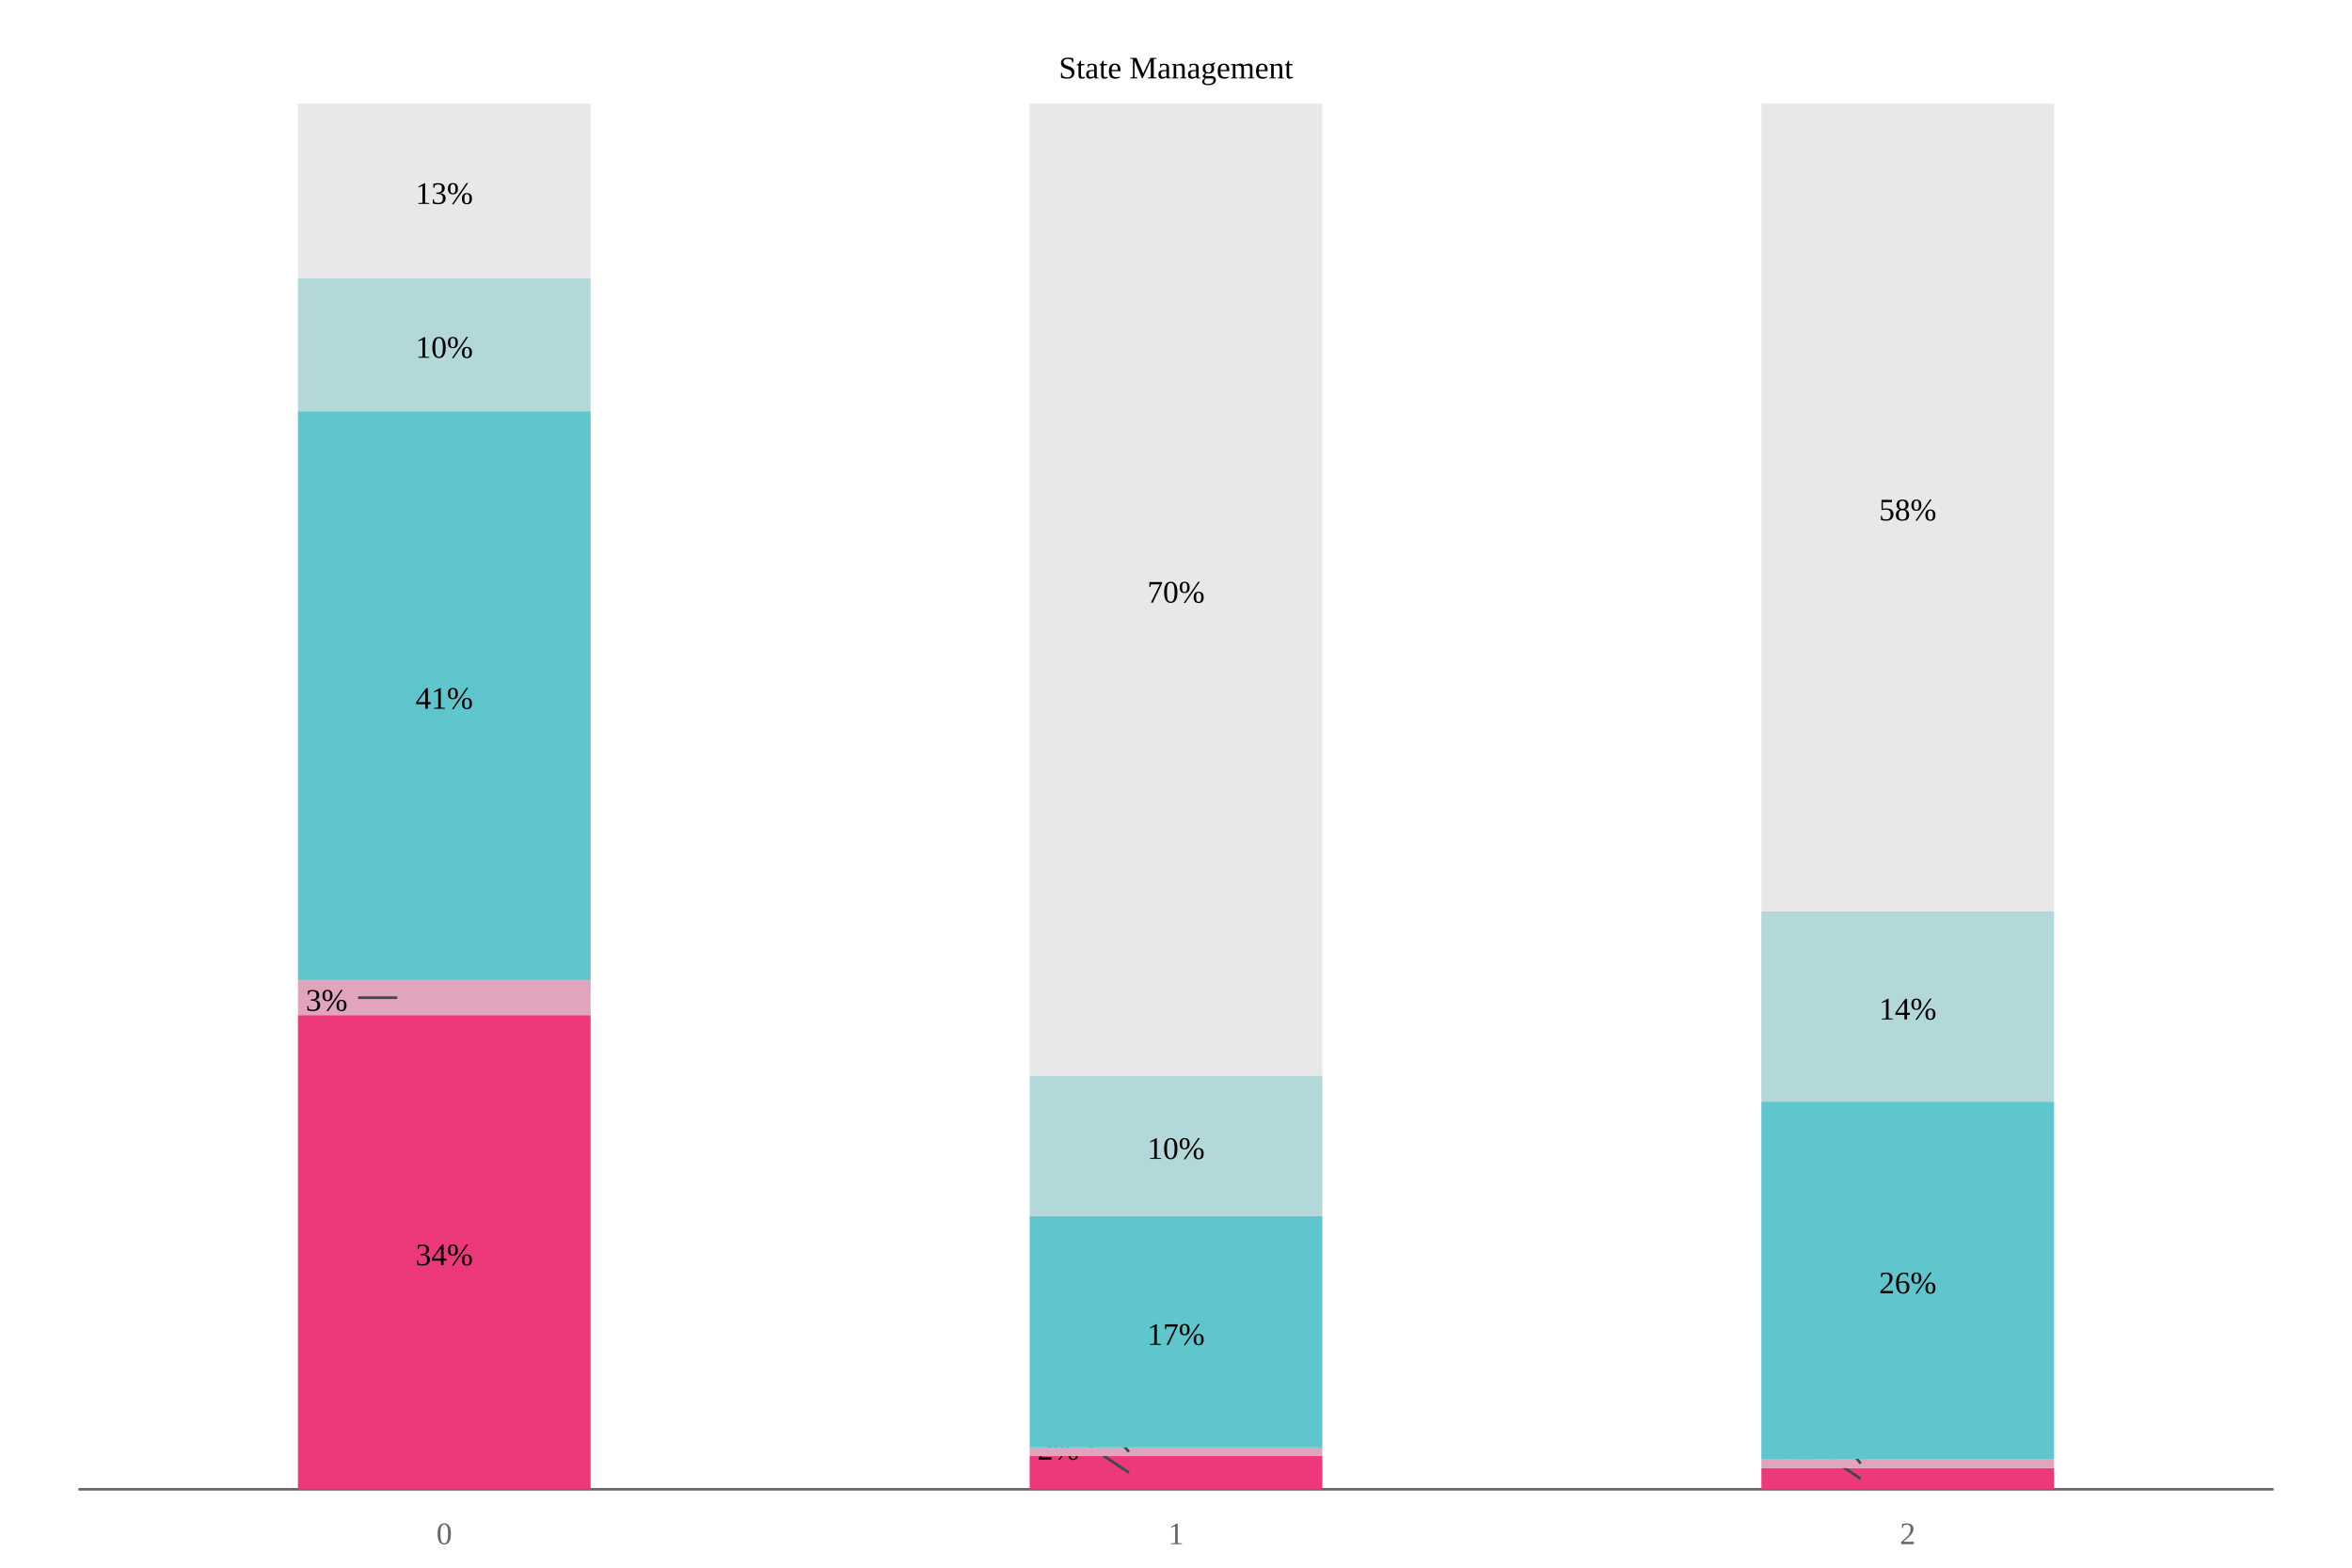
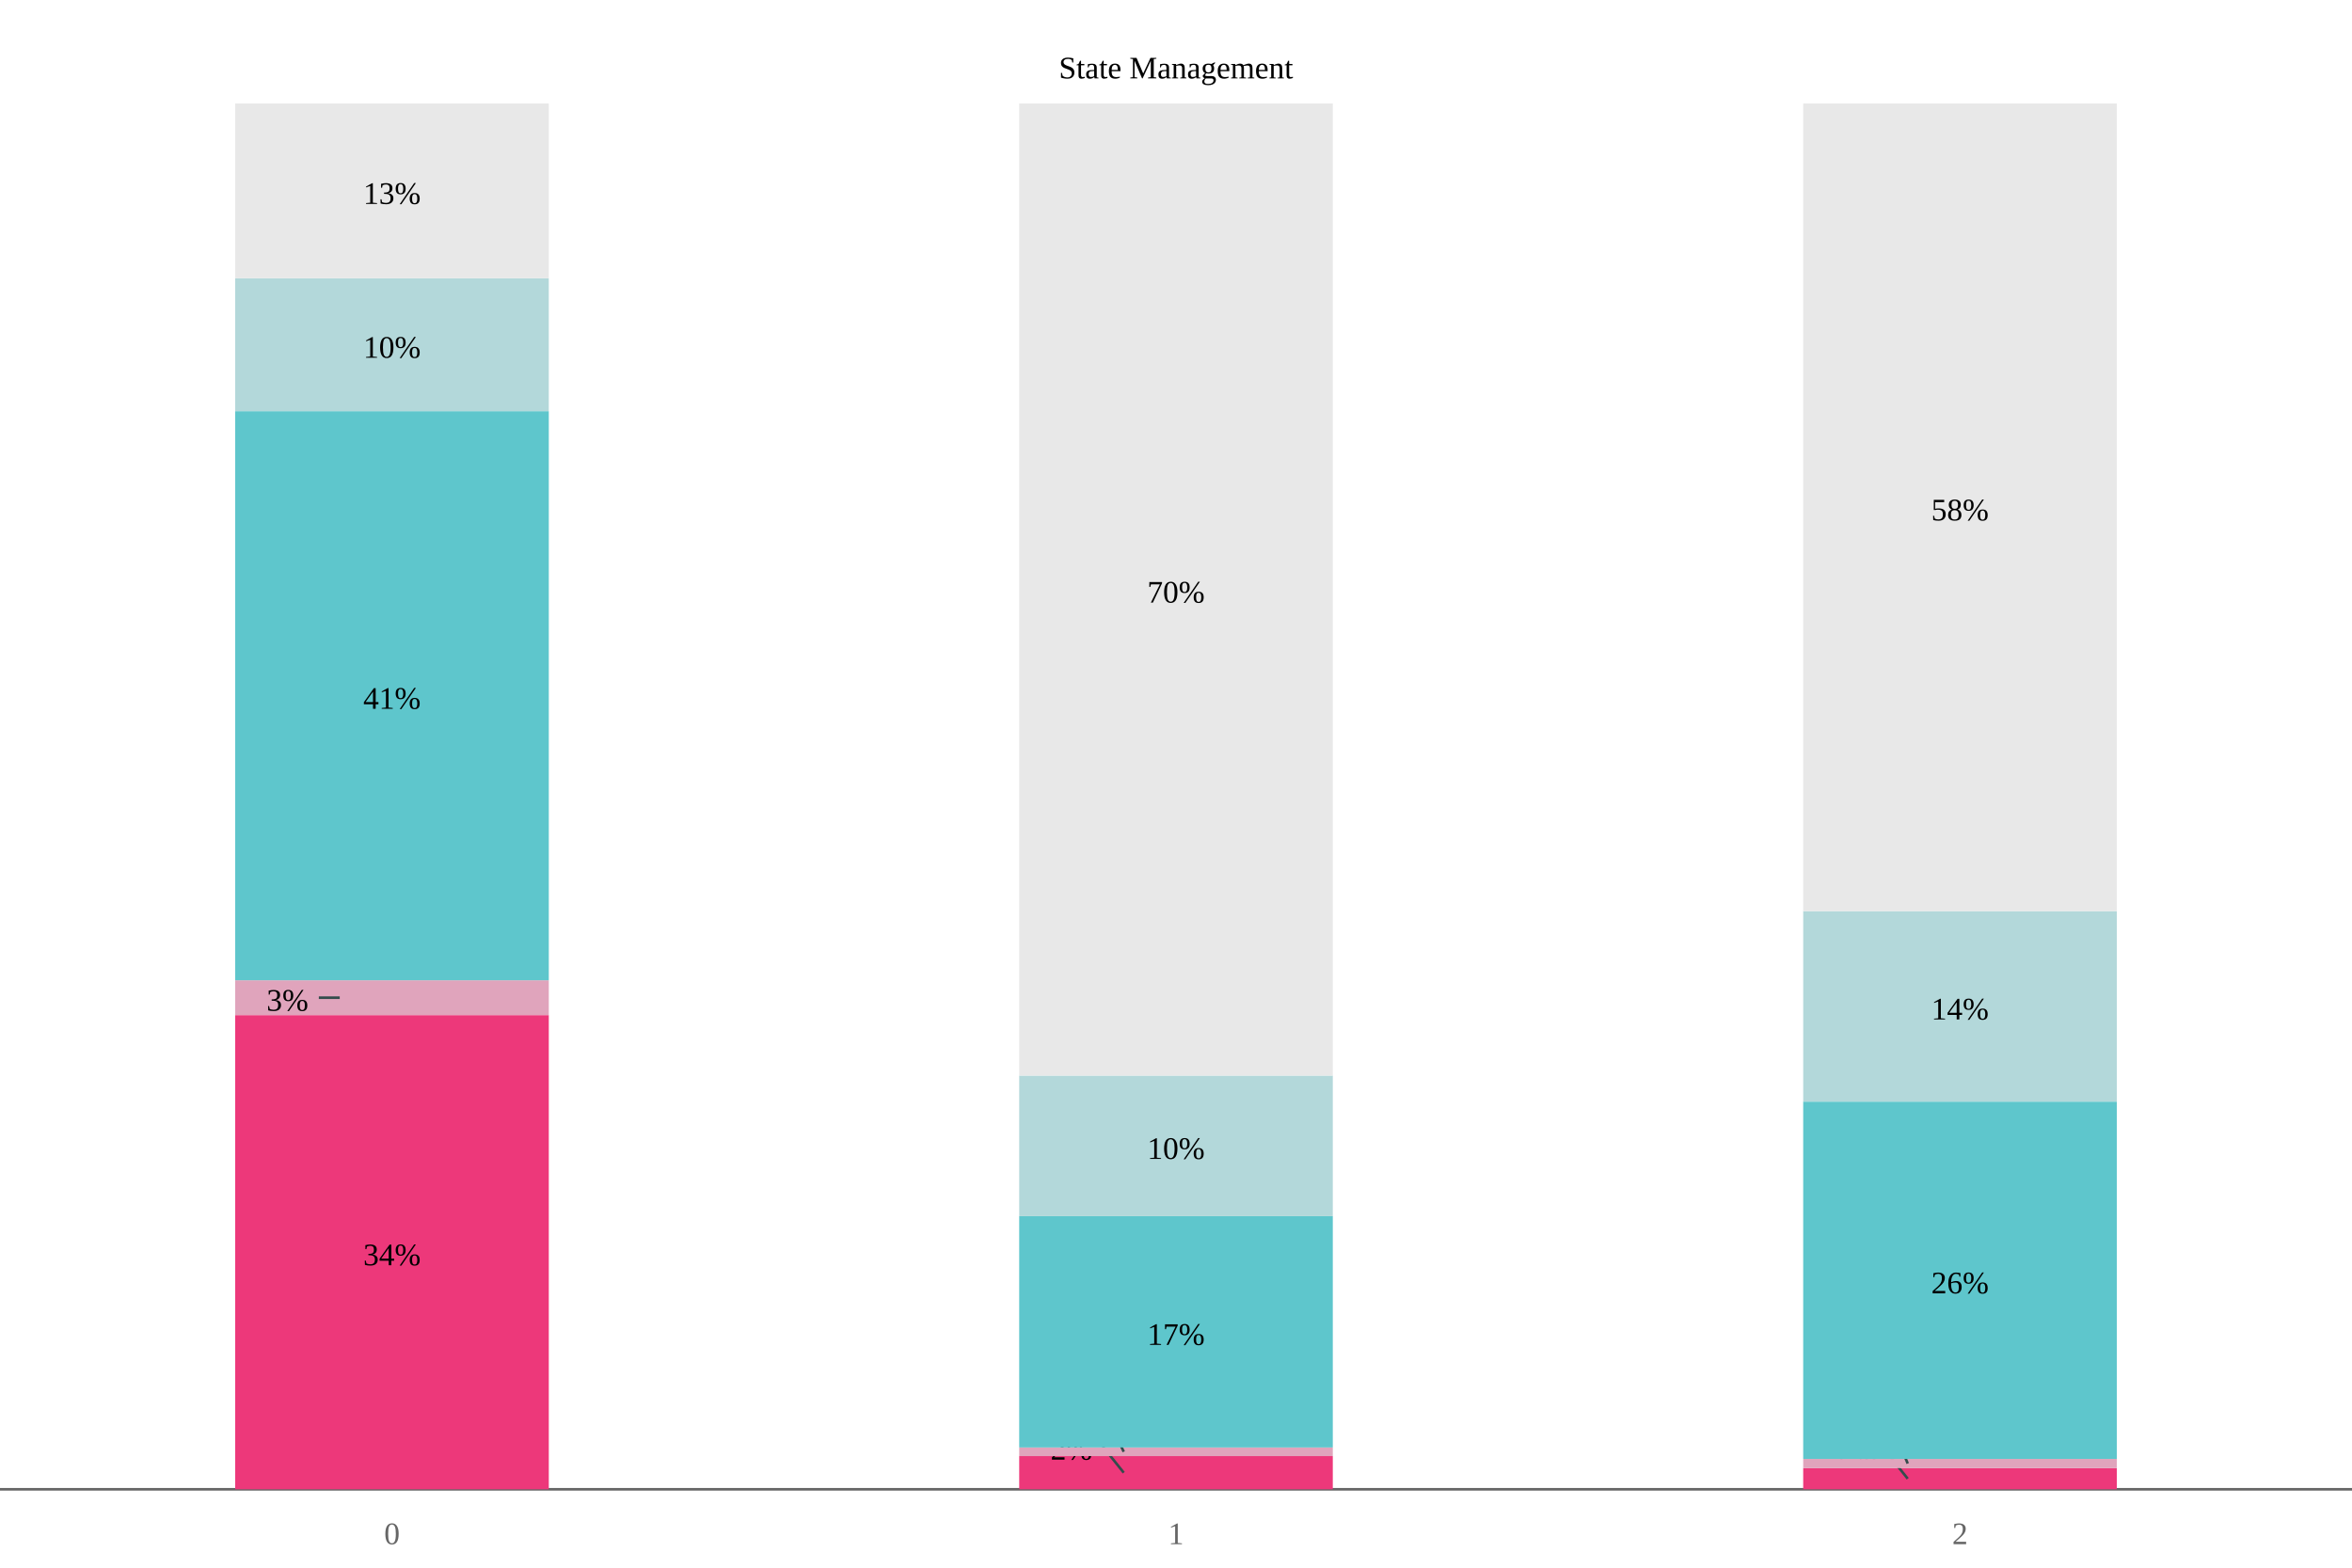
<svg class="recharts-surface" width="900" height="600" viewbox="0 0 900 600" version="1.1" data-reactid="400">
  <g class="recharts-layer recharts-x-axis" data-reactid="401">
    <g class="recharts-layer recharts-cartesian-axis" data-reactid="402">
-       <line class="recharts-cartesian-axis-line" width="840" height="30" x="30" y="570" stroke="#666" fill="none" x1="30" y1="570" x2="870" y2="570" data-reactid="403" />
+       <line class="recharts-cartesian-axis-line" width="900" height="30" x="0" y="570" stroke="#666" fill="none" x1="0" y1="570" x2="900" y2="570" data-reactid="403" />
      <g class="recharts-cartesian-axis-ticks" data-reactid="404">
        <g class="recharts-cartesian-axis-tick" data-reactid="405">
-           <text dy="15" text-anchor="middle" width="840" height="30" x="170" y="576" stroke="none" fill="#666" class="recharts-cartesian-axis-tick-value" data-reactid="406">0</text>
+           <text dy="15" text-anchor="middle" width="900" height="30" x="150" y="576" stroke="none" fill="#666" class="recharts-cartesian-axis-tick-value" data-reactid="406">0</text>
        </g>
        <g class="recharts-cartesian-axis-tick" data-reactid="407">
-           <text dy="15" text-anchor="middle" width="840" height="30" x="450" y="576" stroke="none" fill="#666" class="recharts-cartesian-axis-tick-value" data-reactid="408">1</text>
+           <text dy="15" text-anchor="middle" width="900" height="30" x="450" y="576" stroke="none" fill="#666" class="recharts-cartesian-axis-tick-value" data-reactid="408">1</text>
        </g>
        <g class="recharts-cartesian-axis-tick" data-reactid="409">
-           <text dy="15" text-anchor="middle" width="840" height="30" x="730" y="576" stroke="none" fill="#666" class="recharts-cartesian-axis-tick-value" data-reactid="410">2</text>
+           <text dy="15" text-anchor="middle" width="900" height="30" x="750" y="576" stroke="none" fill="#666" class="recharts-cartesian-axis-tick-value" data-reactid="410">2</text>
        </g>
      </g>
    </g>
  </g>
  <g class="recharts-layer recharts-bar-graphical" data-reactid="411">
    <g class="recharts-layer recharts-bar use-again" data-reactid="412">
      <g class="recharts-layer recharts-bar-rectangles" data-reactid="413">
        <g style="transform-origin:center bottom;" data-reactid="414">
-           <path fill="#ed387a" x="114" y="388.512" width="112" height="181.488" stroke="none" stroke-width="1" stroke-dasharray="none" class="recharts-rectangle recharts-bar-rectangle" d="M 114,388.512 h 112 v 181.488 h -112 Z" data-reactid="415" />
+           <path fill="#ed387a" x="90" y="388.512" width="120" height="181.488" stroke="none" stroke-width="1" stroke-dasharray="none" class="recharts-rectangle recharts-bar-rectangle" d="M 90,388.512 h 120 v 181.488 h -120 Z" data-reactid="415" />
        </g>
        <g style="transform-origin:center bottom;" data-reactid="416">
-           <path fill="#ed387a" x="394" y="557.289" width="112" height="12.711" stroke="none" stroke-width="1" stroke-dasharray="none" class="recharts-rectangle recharts-bar-rectangle" d="M 394,557.289 h 112 v 12.711 h -112 Z" data-reactid="417" />
+           <path fill="#ed387a" x="390" y="557.289" width="120" height="12.711" stroke="none" stroke-width="1" stroke-dasharray="none" class="recharts-rectangle recharts-bar-rectangle" d="M 390,557.289 h 120 v 12.711 h -120 Z" data-reactid="417" />
        </g>
        <g style="transform-origin:center bottom;" data-reactid="418">
-           <path fill="#ed387a" x="674" y="561.906" width="112" height="8.094" stroke="none" stroke-width="1" stroke-dasharray="none" class="recharts-rectangle recharts-bar-rectangle" d="M 674,561.906 h 112 v 8.094 h -112 Z" data-reactid="419" />
+           <path fill="#ed387a" x="690" y="561.906" width="120" height="8.094" stroke="none" stroke-width="1" stroke-dasharray="none" class="recharts-rectangle recharts-bar-rectangle" d="M 690,561.906 h 120 v 8.094 h -120 Z" data-reactid="419" />
        </g>
      </g>
      <g class="recharts-layer recharts-bar-rectangle-labels" data-reactid="420">
        <g class="recharts-layer recharts-bar-labels" data-reactid="421">
          <g class="recharts-cartesian-bar-label" data-reactid="422">
-             <text class="label" x="170" y="484.256" text-anchor="middle" data-reactid="423">34%</text>
+             <text class="label" x="150" y="484.256" text-anchor="middle" data-reactid="423">34%</text>
          </g>
          <g class="recharts-cartesian-bar-label" data-reactid="424">
-             <text class="label" x="405" y="558.644" text-anchor="middle" data-reactid="425">2%</text>
-             <line x1="417" y1="553.644" x2="432" y2="563.644" stroke="#344c4c" stroke-width="1" data-reactid="426" />
+             <text class="label" x="410" y="558.644" text-anchor="middle" data-reactid="425">2%</text>
+             <line x1="422" y1="553.644" x2="430" y2="563.644" stroke="#344c4c" stroke-width="1" data-reactid="426" />
          </g>
          <g class="recharts-cartesian-bar-label" data-reactid="427">
-             <text class="label" x="685" y="560.953" text-anchor="middle" data-reactid="428">2%</text>
-             <line x1="697" y1="555.953" x2="712" y2="565.953" stroke="#344c4c" stroke-width="1" data-reactid="429" />
+             <text class="label" x="710" y="560.953" text-anchor="middle" data-reactid="428">2%</text>
+             <line x1="722" y1="555.953" x2="730" y2="565.953" stroke="#344c4c" stroke-width="1" data-reactid="429" />
          </g>
        </g>
      </g>
    </g>
    <g class="recharts-layer recharts-bar not-use-again" data-reactid="430">
      <g class="recharts-layer recharts-bar-rectangles" data-reactid="431">
        <g style="transform-origin:center bottom;" data-reactid="432">
-           <path fill="#e0a4bc" x="114" y="375.174" width="112" height="13.338" stroke="none" stroke-width="1" stroke-dasharray="none" class="recharts-rectangle recharts-bar-rectangle" d="M 114,375.174 h 112 v 13.338 h -112 Z" data-reactid="433" />
+           <path fill="#e0a4bc" x="90" y="375.174" width="120" height="13.338" stroke="none" stroke-width="1" stroke-dasharray="none" class="recharts-rectangle recharts-bar-rectangle" d="M 90,375.174 h 120 v 13.338 h -120 Z" data-reactid="433" />
        </g>
        <g style="transform-origin:center bottom;" data-reactid="434">
-           <path fill="#e0a4bc" x="394" y="553.983" width="112" height="3.306" stroke="none" stroke-width="1" stroke-dasharray="none" class="recharts-rectangle recharts-bar-rectangle" d="M 394,553.983 h 112 v 3.306 h -112 Z" data-reactid="435" />
+           <path fill="#e0a4bc" x="390" y="553.983" width="120" height="3.306" stroke="none" stroke-width="1" stroke-dasharray="none" class="recharts-rectangle recharts-bar-rectangle" d="M 390,553.983 h 120 v 3.306 h -120 Z" data-reactid="435" />
        </g>
        <g style="transform-origin:center bottom;" data-reactid="436">
-           <path fill="#e0a4bc" x="674" y="558.372" width="112" height="3.534" stroke="none" stroke-width="1" stroke-dasharray="none" class="recharts-rectangle recharts-bar-rectangle" d="M 674,558.372 h 112 v 3.534 h -112 Z" data-reactid="437" />
+           <path fill="#e0a4bc" x="690" y="558.372" width="120" height="3.534" stroke="none" stroke-width="1" stroke-dasharray="none" class="recharts-rectangle recharts-bar-rectangle" d="M 690,558.372 h 120 v 3.534 h -120 Z" data-reactid="437" />
        </g>
      </g>
      <g class="recharts-layer recharts-bar-rectangle-labels" data-reactid="438">
        <g class="recharts-layer recharts-bar-labels" data-reactid="439">
          <g class="recharts-cartesian-bar-label" data-reactid="440">
-             <text class="label" x="125" y="386.843" text-anchor="middle" data-reactid="441">3%</text>
-             <line x1="137" y1="381.843" x2="152" y2="381.843" stroke="#344c4c" stroke-width="1" data-reactid="442" />
+             <text class="label" x="110" y="386.843" text-anchor="middle" data-reactid="441">3%</text>
+             <line x1="122" y1="381.843" x2="130" y2="381.843" stroke="#344c4c" stroke-width="1" data-reactid="442" />
          </g>
          <g class="recharts-cartesian-bar-label" data-reactid="443">
-             <text class="label" x="405" y="538.644" text-anchor="middle" data-reactid="444">1%</text>
-             <line x1="417" y1="538.644" x2="432" y2="555.636" stroke="#344c4c" stroke-width="1" data-reactid="445" />
+             <text class="label" x="410" y="538.644" text-anchor="middle" data-reactid="444">1%</text>
+             <line x1="422" y1="538.644" x2="430" y2="555.636" stroke="#344c4c" stroke-width="1" data-reactid="445" />
          </g>
          <g class="recharts-cartesian-bar-label" data-reactid="446">
-             <text class="label" x="685" y="540.953" text-anchor="middle" data-reactid="447">1%</text>
-             <line x1="697" y1="540.953" x2="712" y2="560.139" stroke="#344c4c" stroke-width="1" data-reactid="448" />
+             <text class="label" x="710" y="540.953" text-anchor="middle" data-reactid="447">1%</text>
+             <line x1="722" y1="540.953" x2="730" y2="560.139" stroke="#344c4c" stroke-width="1" data-reactid="448" />
          </g>
        </g>
      </g>
    </g>
    <g class="recharts-layer recharts-bar want-to-learn" data-reactid="449">
      <g class="recharts-layer recharts-bar-rectangles" data-reactid="450">
        <g style="transform-origin:center bottom;" data-reactid="451">
-           <path fill="#5ec6cc" x="114" y="157.377" width="112" height="217.797" stroke="none" stroke-width="1" stroke-dasharray="none" class="recharts-rectangle recharts-bar-rectangle" d="M 114,157.377 h 112 v 217.797 h -112 Z" data-reactid="452" />
+           <path fill="#5ec6cc" x="90" y="157.377" width="120" height="217.797" stroke="none" stroke-width="1" stroke-dasharray="none" class="recharts-rectangle recharts-bar-rectangle" d="M 90,157.377 h 120 v 217.797 h -120 Z" data-reactid="452" />
        </g>
        <g style="transform-origin:center bottom;" data-reactid="453">
-           <path fill="#5ec6cc" x="394" y="465.462" width="112" height="88.521" stroke="none" stroke-width="1" stroke-dasharray="none" class="recharts-rectangle recharts-bar-rectangle" d="M 394,465.462 h 112 v 88.521 h -112 Z" data-reactid="454" />
+           <path fill="#5ec6cc" x="390" y="465.462" width="120" height="88.521" stroke="none" stroke-width="1" stroke-dasharray="none" class="recharts-rectangle recharts-bar-rectangle" d="M 390,465.462 h 120 v 88.521 h -120 Z" data-reactid="454" />
        </g>
        <g style="transform-origin:center bottom;" data-reactid="455">
-           <path fill="#5ec6cc" x="674" y="421.629" width="112" height="136.743" stroke="none" stroke-width="1" stroke-dasharray="none" class="recharts-rectangle recharts-bar-rectangle" d="M 674,421.629 h 112 v 136.743 h -112 Z" data-reactid="456" />
+           <path fill="#5ec6cc" x="690" y="421.629" width="120" height="136.743" stroke="none" stroke-width="1" stroke-dasharray="none" class="recharts-rectangle recharts-bar-rectangle" d="M 690,421.629 h 120 v 136.743 h -120 Z" data-reactid="456" />
        </g>
      </g>
      <g class="recharts-layer recharts-bar-rectangle-labels" data-reactid="457">
        <g class="recharts-layer recharts-bar-labels" data-reactid="458">
          <g class="recharts-cartesian-bar-label" data-reactid="459">
-             <text class="label" x="170" y="271.275" text-anchor="middle" data-reactid="460">41%</text>
+             <text class="label" x="150" y="271.275" text-anchor="middle" data-reactid="460">41%</text>
          </g>
          <g class="recharts-cartesian-bar-label" data-reactid="461">
            <text class="label" x="450" y="514.722" text-anchor="middle" data-reactid="462">17%</text>
          </g>
          <g class="recharts-cartesian-bar-label" data-reactid="463">
-             <text class="label" x="730" y="495" text-anchor="middle" data-reactid="464">26%</text>
+             <text class="label" x="750" y="495" text-anchor="middle" data-reactid="464">26%</text>
          </g>
        </g>
      </g>
    </g>
    <g class="recharts-layer recharts-bar not-interested" data-reactid="465">
      <g class="recharts-layer recharts-bar-rectangles" data-reactid="466">
        <g style="transform-origin:center bottom;" data-reactid="467">
-           <path fill="#b3d8da" x="114" y="106.476" width="112" height="50.901" stroke="none" stroke-width="1" stroke-dasharray="none" class="recharts-rectangle recharts-bar-rectangle" d="M 114,106.476 h 112 v 50.901 h -112 Z" data-reactid="468" />
+           <path fill="#b3d8da" x="90" y="106.476" width="120" height="50.901" stroke="none" stroke-width="1" stroke-dasharray="none" class="recharts-rectangle recharts-bar-rectangle" d="M 90,106.476 h 120 v 50.901 h -120 Z" data-reactid="468" />
        </g>
        <g style="transform-origin:center bottom;" data-reactid="469">
-           <path fill="#b3d8da" x="394" y="411.654" width="112" height="53.808" stroke="none" stroke-width="1" stroke-dasharray="none" class="recharts-rectangle recharts-bar-rectangle" d="M 394,411.654 h 112 v 53.808 h -112 Z" data-reactid="470" />
+           <path fill="#b3d8da" x="390" y="411.654" width="120" height="53.808" stroke="none" stroke-width="1" stroke-dasharray="none" class="recharts-rectangle recharts-bar-rectangle" d="M 390,411.654 h 120 v 53.808 h -120 Z" data-reactid="470" />
        </g>
        <g style="transform-origin:center bottom;" data-reactid="471">
-           <path fill="#b3d8da" x="674" y="348.726" width="112" height="72.903" stroke="none" stroke-width="1" stroke-dasharray="none" class="recharts-rectangle recharts-bar-rectangle" d="M 674,348.726 h 112 v 72.903 h -112 Z" data-reactid="472" />
+           <path fill="#b3d8da" x="690" y="348.726" width="120" height="72.903" stroke="none" stroke-width="1" stroke-dasharray="none" class="recharts-rectangle recharts-bar-rectangle" d="M 690,348.726 h 120 v 72.903 h -120 Z" data-reactid="472" />
        </g>
      </g>
      <g class="recharts-layer recharts-bar-rectangle-labels" data-reactid="473">
        <g class="recharts-layer recharts-bar-labels" data-reactid="474">
          <g class="recharts-cartesian-bar-label" data-reactid="475">
-             <text class="label" x="170" y="136.927" text-anchor="middle" data-reactid="476">10%</text>
+             <text class="label" x="150" y="136.927" text-anchor="middle" data-reactid="476">10%</text>
          </g>
          <g class="recharts-cartesian-bar-label" data-reactid="477">
            <text class="label" x="450" y="443.558" text-anchor="middle" data-reactid="478">10%</text>
          </g>
          <g class="recharts-cartesian-bar-label" data-reactid="479">
-             <text class="label" x="730" y="390.178" text-anchor="middle" data-reactid="480">14%</text>
+             <text class="label" x="750" y="390.178" text-anchor="middle" data-reactid="480">14%</text>
          </g>
        </g>
      </g>
    </g>
    <g class="recharts-layer recharts-bar never-heard" data-reactid="481">
      <g class="recharts-layer recharts-bar-rectangles" data-reactid="482">
        <g style="transform-origin:center bottom;" data-reactid="483">
-           <path fill="#e8e8e8" x="114" y="39.615" width="112" height="66.861" stroke="none" stroke-width="1" stroke-dasharray="none" class="recharts-rectangle recharts-bar-rectangle" d="M 114,39.615 h 112 v 66.861 h -112 Z" data-reactid="484" />
+           <path fill="#e8e8e8" x="90" y="39.615" width="120" height="66.861" stroke="none" stroke-width="1" stroke-dasharray="none" class="recharts-rectangle recharts-bar-rectangle" d="M 90,39.615 h 120 v 66.861 h -120 Z" data-reactid="484" />
        </g>
        <g style="transform-origin:center bottom;" data-reactid="485">
-           <path fill="#e8e8e8" x="394" y="39.615" width="112" height="372.039" stroke="none" stroke-width="1" stroke-dasharray="none" class="recharts-rectangle recharts-bar-rectangle" d="M 394,39.615 h 112 v 372.039 h -112 Z" data-reactid="486" />
+           <path fill="#e8e8e8" x="390" y="39.615" width="120" height="372.039" stroke="none" stroke-width="1" stroke-dasharray="none" class="recharts-rectangle recharts-bar-rectangle" d="M 390,39.615 h 120 v 372.039 h -120 Z" data-reactid="486" />
        </g>
        <g style="transform-origin:center bottom;" data-reactid="487">
-           <path fill="#e8e8e8" x="674" y="39.615" width="112" height="309.111" stroke="none" stroke-width="1" stroke-dasharray="none" class="recharts-rectangle recharts-bar-rectangle" d="M 674,39.615 h 112 v 309.111 h -112 Z" data-reactid="488" />
+           <path fill="#e8e8e8" x="690" y="39.615" width="120" height="309.111" stroke="none" stroke-width="1" stroke-dasharray="none" class="recharts-rectangle recharts-bar-rectangle" d="M 690,39.615 h 120 v 309.111 h -120 Z" data-reactid="488" />
        </g>
      </g>
      <g class="recharts-layer recharts-bar-rectangle-labels" data-reactid="489">
        <g class="recharts-layer recharts-bar-labels" data-reactid="490">
          <g class="recharts-cartesian-bar-label" data-reactid="491">
-             <text class="label" x="170" y="78.046" text-anchor="middle" data-reactid="492">13%</text>
+             <text class="label" x="150" y="78.046" text-anchor="middle" data-reactid="492">13%</text>
          </g>
          <g class="recharts-cartesian-bar-label" data-reactid="493">
            <text class="label" x="450" y="230.635" text-anchor="middle" data-reactid="494">70%</text>
          </g>
          <g class="recharts-cartesian-bar-label" data-reactid="495">
-             <text class="label" x="730" y="199.171" text-anchor="middle" data-reactid="496">58%</text>
+             <text class="label" x="750" y="199.171" text-anchor="middle" data-reactid="496">58%</text>
          </g>
        </g>
      </g>
    </g>
  </g>
  <text fill="black" x="50%" y="30" text-anchor="middle" data-reactid="497">State Management</text>
  <defs data-reactid="498">
    <pattern id="pe8e8e8" patternunits="userSpaceOnUse" width="10" height="10" data-reactid="499">
      <path d="M 0,10 l 10,-10 M -2.5,2.5 l 5,-5 M 7.5,12.5 l 5,-5" stroke-width="2" shape-rendering="auto" stroke="#e8e8e8" stroke-linecap="square" data-reactid="500" />
    </pattern>
    <pattern id="pdadada" patternunits="userSpaceOnUse" width="10" height="10" data-reactid="501">
      <path d="M 0,10 l 10,-10 M -2.5,2.5 l 5,-5 M 7.5,12.5 l 5,-5" stroke-width="2" shape-rendering="auto" stroke="#dadada" stroke-linecap="square" data-reactid="502" />
    </pattern>
    <pattern id="pcecece" patternunits="userSpaceOnUse" width="10" height="10" data-reactid="503">
      <path d="M 0,10 l 10,-10 M -2.5,2.5 l 5,-5 M 7.5,12.5 l 5,-5" stroke-width="2" shape-rendering="auto" stroke="#cecece" stroke-linecap="square" data-reactid="504" />
    </pattern>
    <pattern id="pdadada" patternunits="userSpaceOnUse" width="10" height="10" data-reactid="505">
      <path d="M 0,10 l 10,-10 M -2.5,2.5 l 5,-5 M 7.5,12.5 l 5,-5" stroke-width="2" shape-rendering="auto" stroke="#dadada" stroke-linecap="square" data-reactid="506" />
    </pattern>
    <pattern id="pcecece" patternunits="userSpaceOnUse" width="10" height="10" data-reactid="507">
      <path d="M 0,10 l 10,-10 M -2.5,2.5 l 5,-5 M 7.5,12.5 l 5,-5" stroke-width="2" shape-rendering="auto" stroke="#cecece" stroke-linecap="square" data-reactid="508" />
    </pattern>
  </defs>
</svg>
